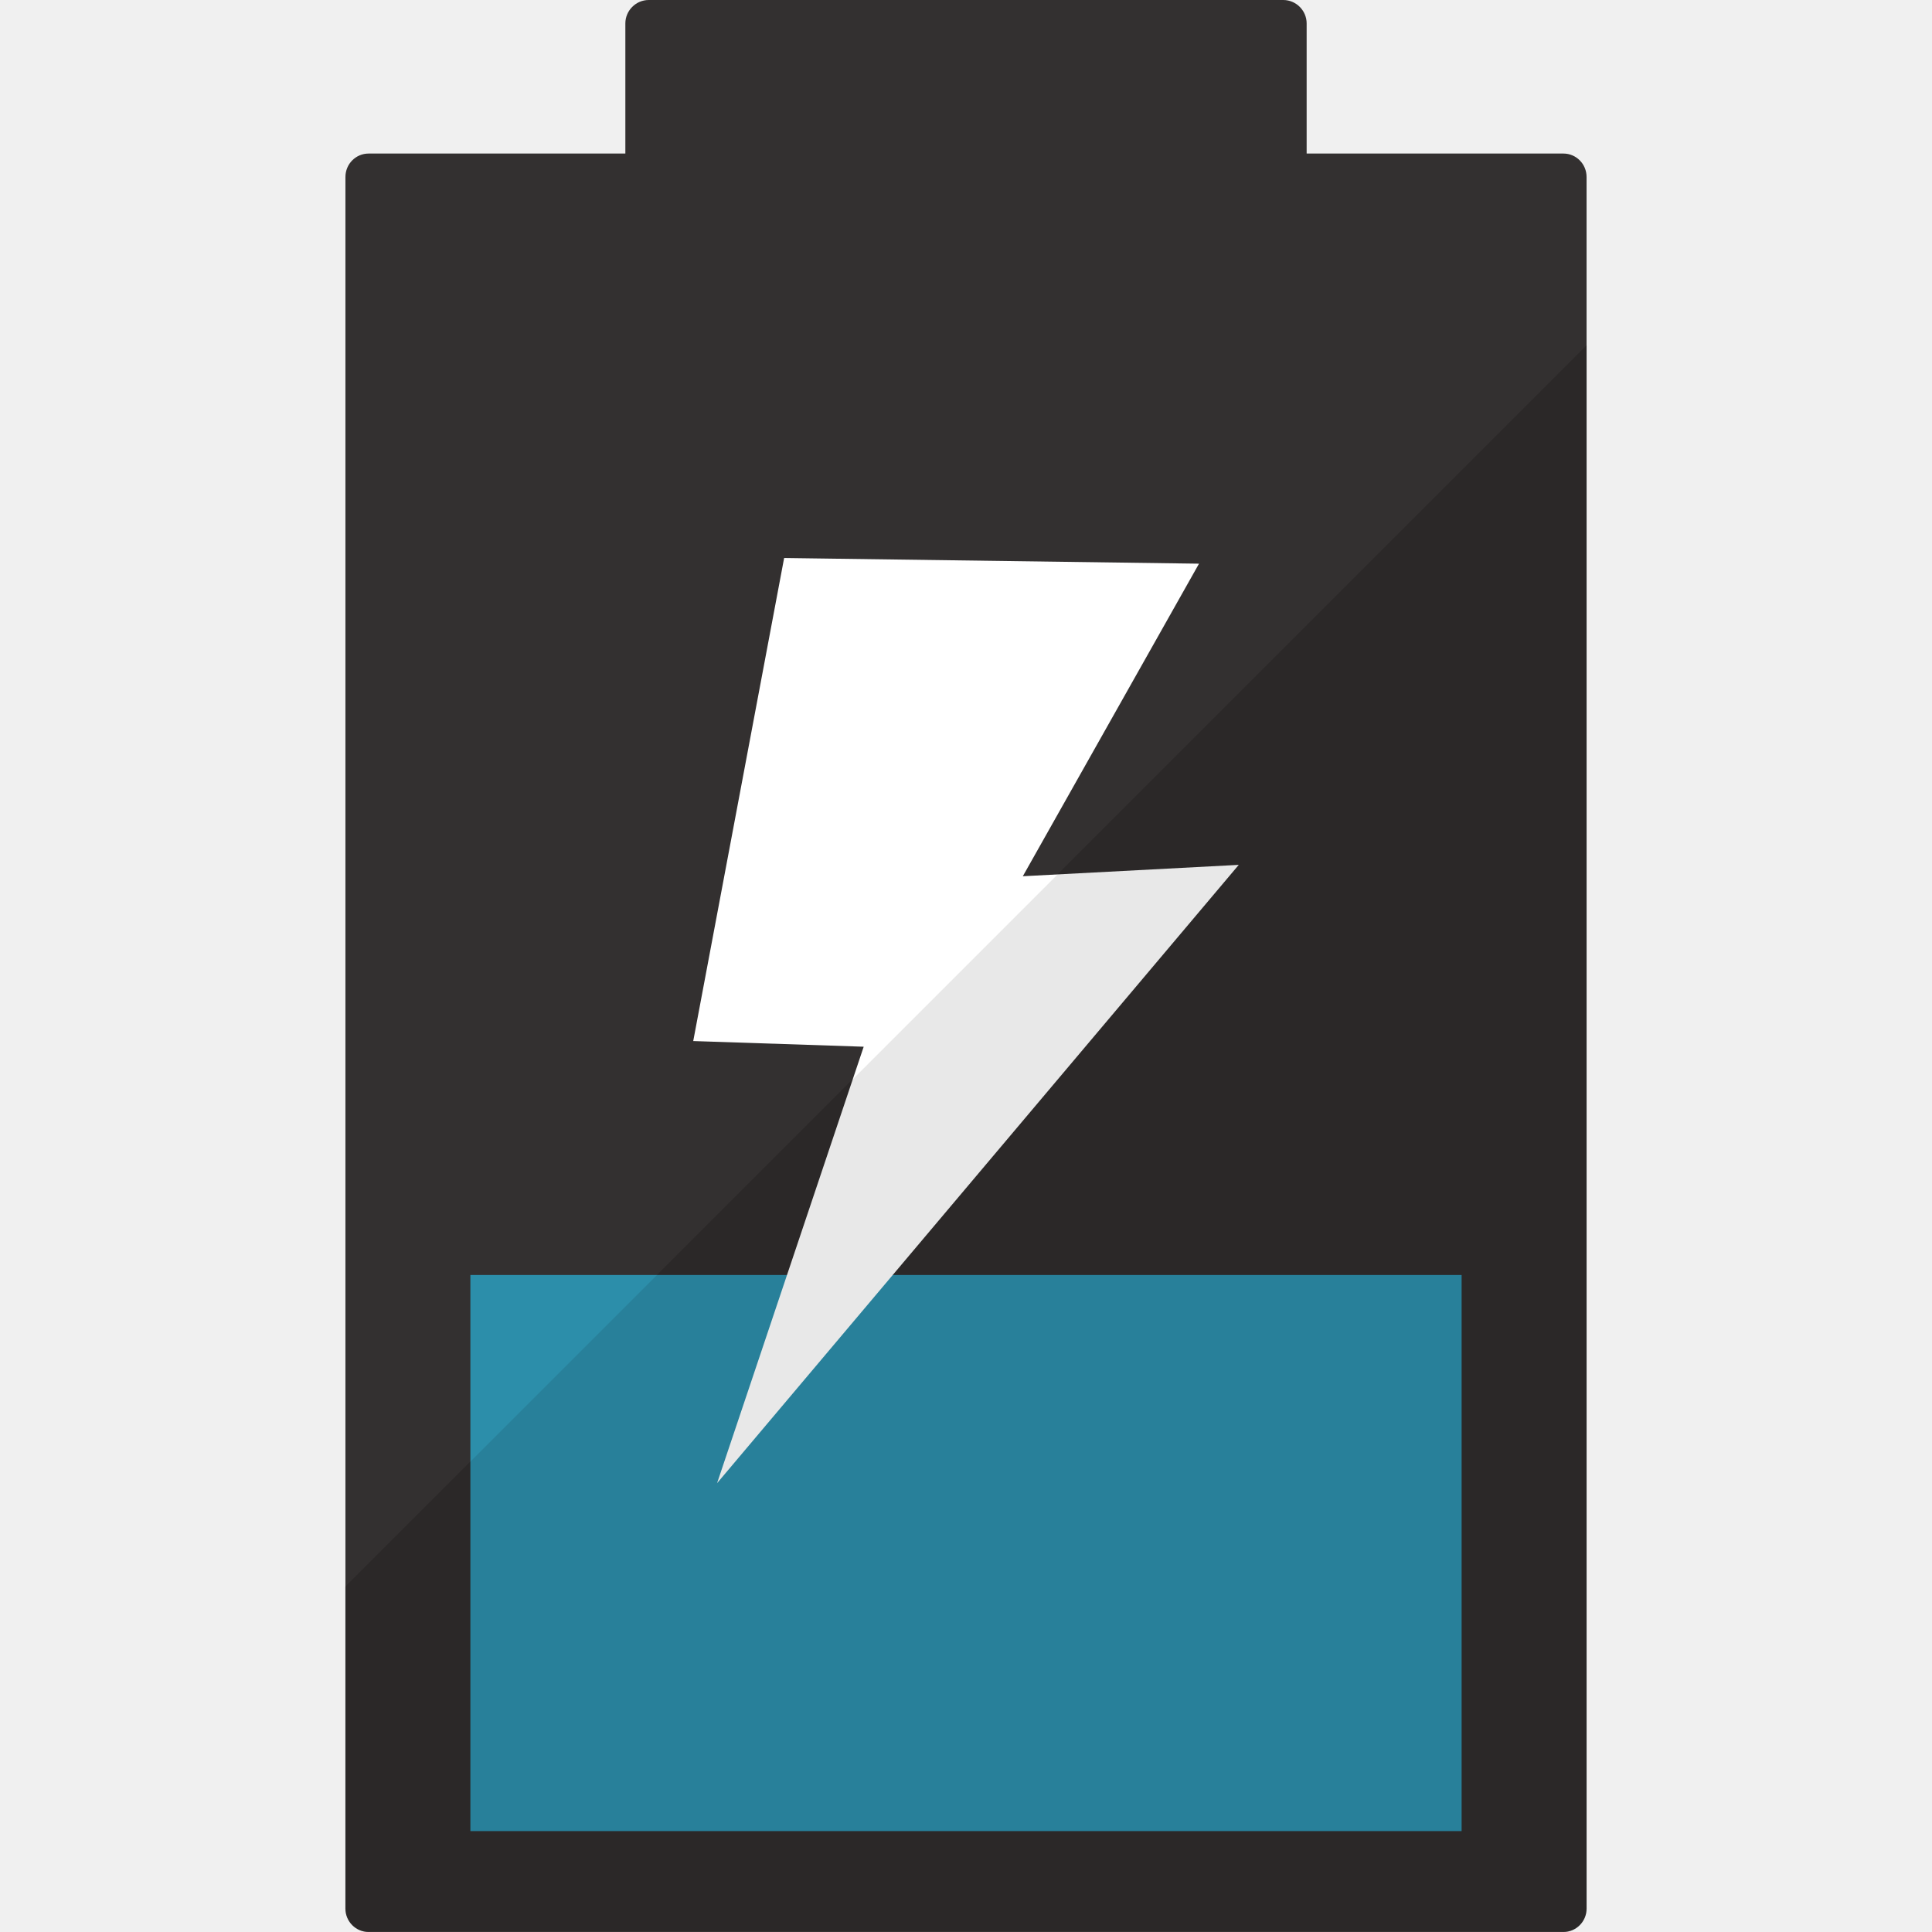
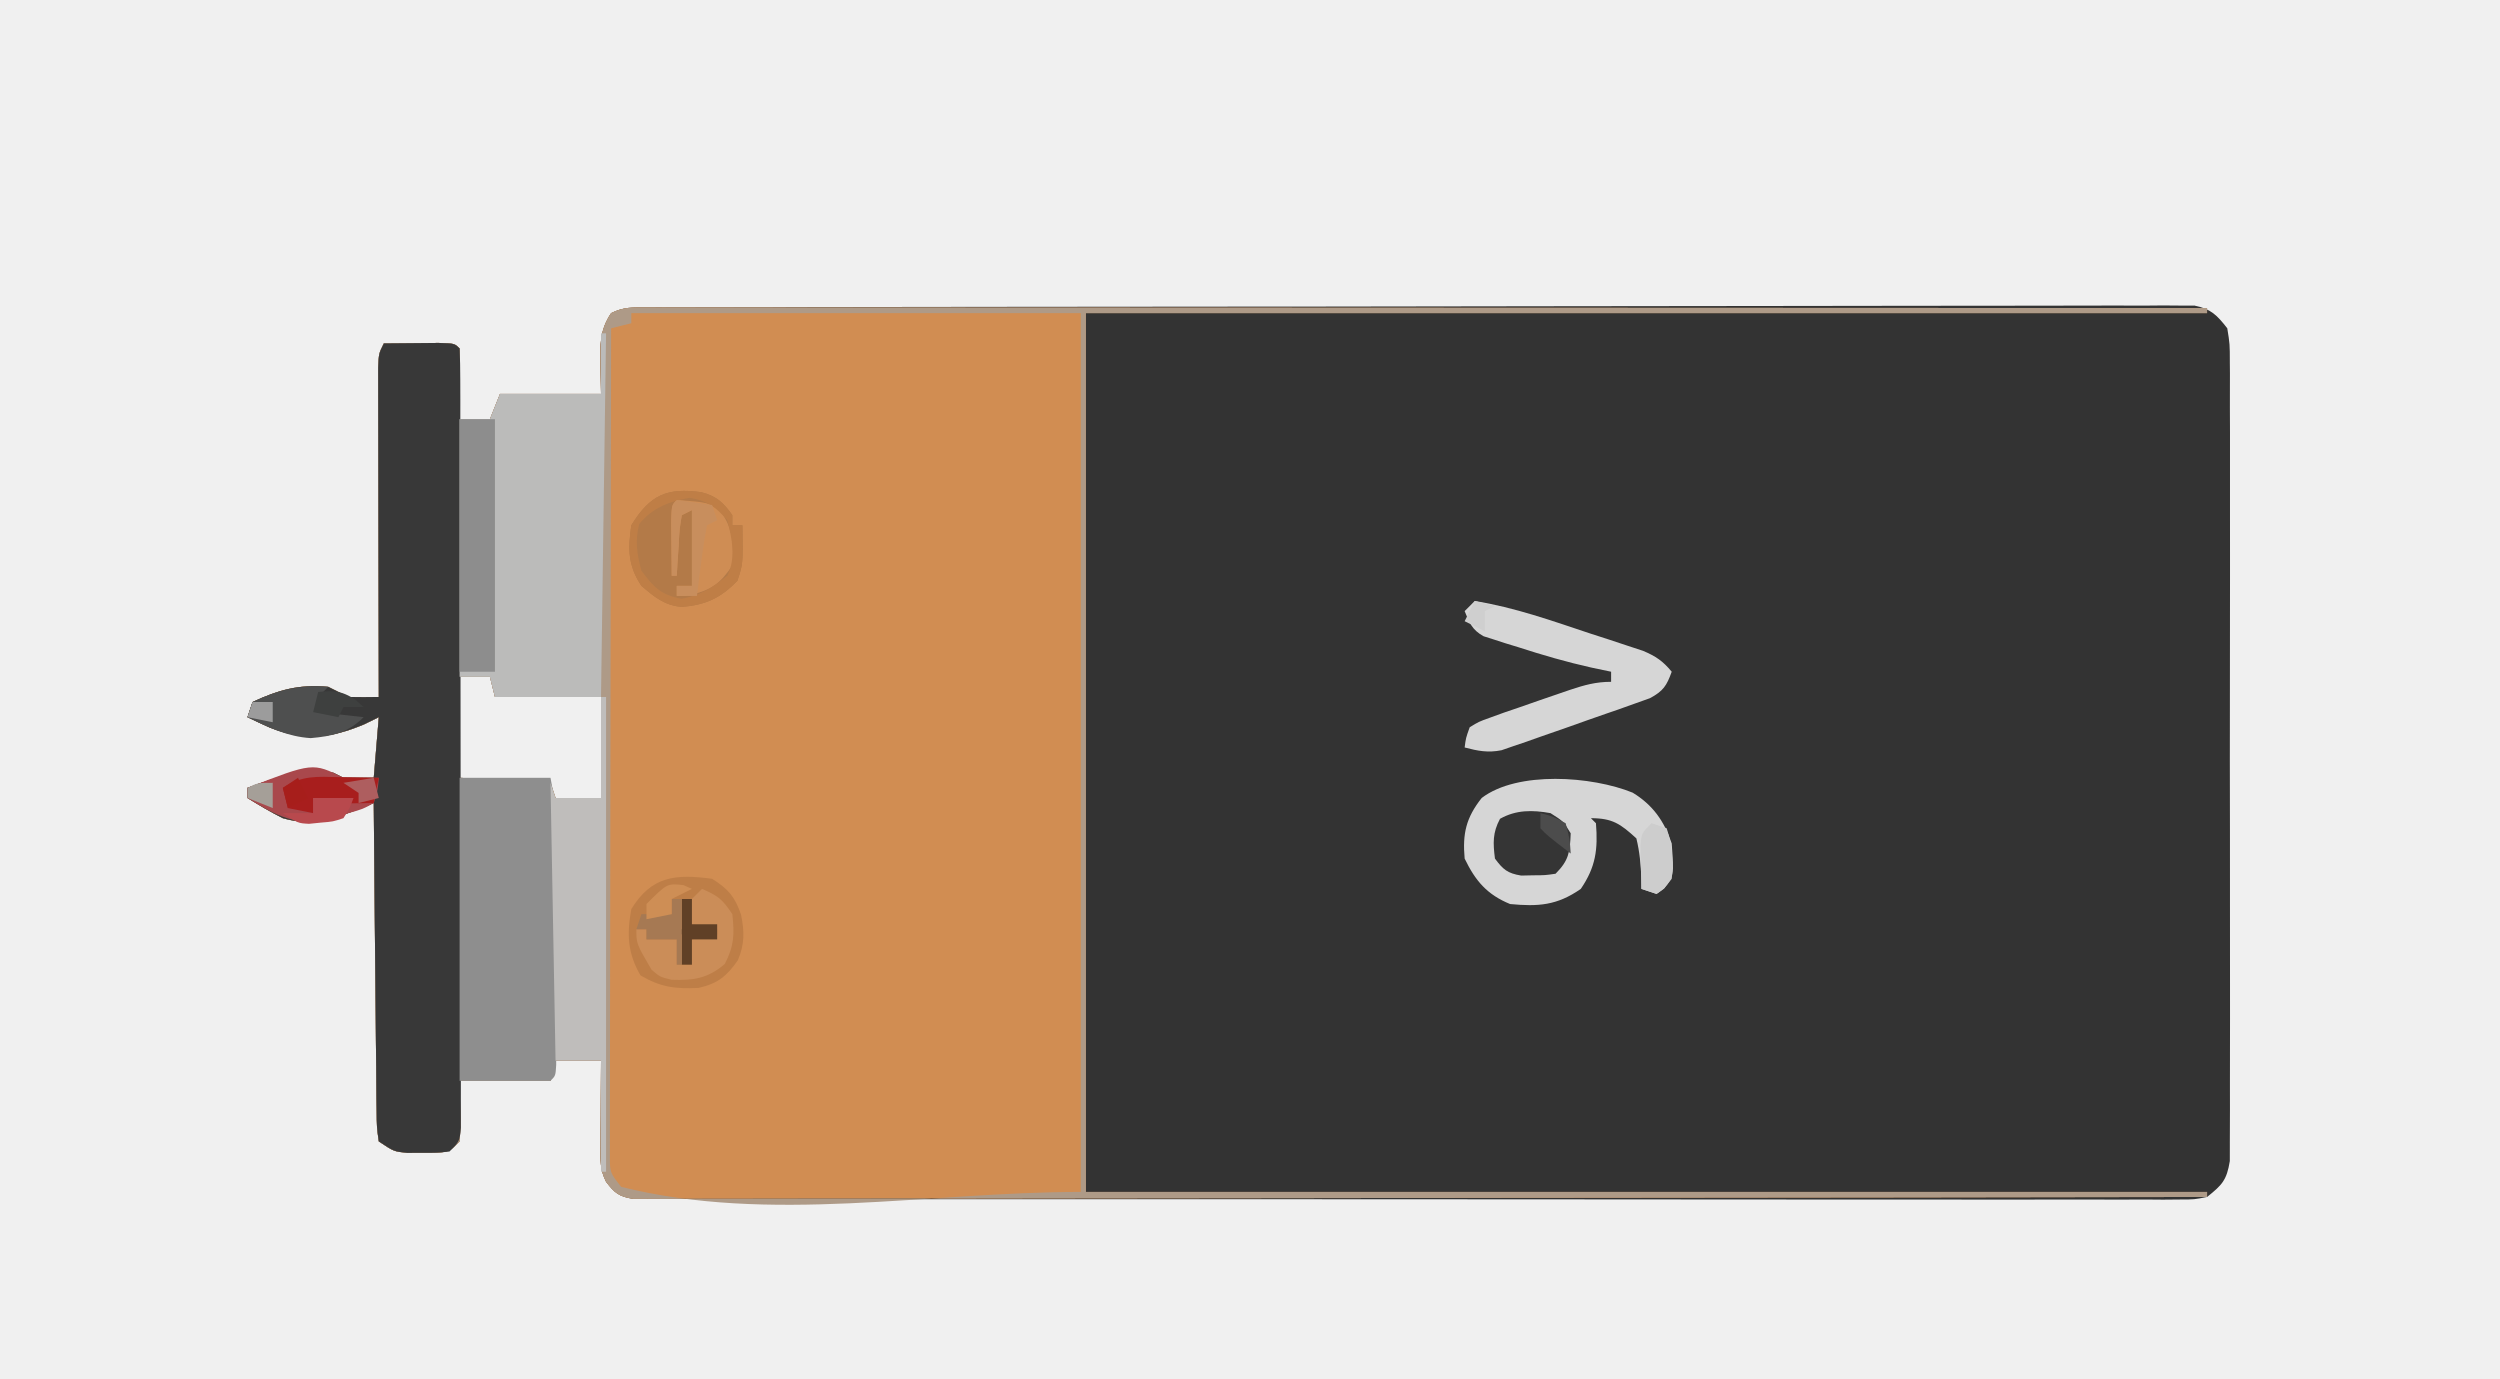
- <svg xmlns="http://www.w3.org/2000/svg" version="1.1" id="_x34_" viewBox="0 0 512 512" xml:space="preserve">
-   <g>
-     <path style="opacity:0.09;fill:#040000;" d="M91.512,420.464v85.317c0,3.401,2.783,6.184,6.184,6.184h316.608   c3.401,0,6.184-2.783,6.184-6.184V91.488L91.512,420.464z" />
-     <g>
-       <path style="opacity:0.8;fill:#040000;" d="M420.457,46.9v458.886c0,3.448-2.759,6.207-6.131,6.207H97.674    c-3.372,0-6.131-2.759-6.131-6.207V46.9c0-3.449,2.759-6.207,6.131-6.207h68.051V6.207c0-3.372,2.759-6.207,6.207-6.207h168.136    c3.449,0,6.207,2.835,6.207,6.207v34.485h68.051C417.698,40.693,420.457,43.451,420.457,46.9z" />
-       <rect x="124.657" y="337.884" style="opacity:0.9;fill:#2B98B7;" width="262.686" height="147.377" />
-       <polygon style="fill:#FFFFFF;" points="207.805,147.876 317.749,149.381 271.058,232.212 328.287,229.196 190.029,393.062     228.887,277.391 183.714,275.887   " />
-       <path style="opacity:0.09;fill:#040000;" d="M91.512,420.499v85.317c0,3.401,2.783,6.184,6.184,6.184h316.608    c3.401,0,6.184-2.783,6.184-6.184V91.522L91.512,420.499z" />
-     </g>
-   </g>
+ <svg xmlns="http://www.w3.org/2000/svg" version="1.1" width="495" height="273">
+   <path d="M0 0 C1.643 -0.007 1.643 -0.007 3.319 -0.014 C4.532 -0.013 5.746 -0.013 6.995 -0.013 C8.277 -0.017 9.558 -0.02 10.878 -0.024 C14.446 -0.034 18.013 -0.038 21.581 -0.04 C25.425 -0.044 29.268 -0.054 33.111 -0.063 C42.398 -0.082 51.684 -0.093 60.971 -0.101 C65.341 -0.106 69.711 -0.111 74.08 -0.116 C88.6 -0.133 103.12 -0.148 117.64 -0.155 C121.409 -0.157 125.178 -0.159 128.948 -0.161 C130.353 -0.162 130.353 -0.162 131.787 -0.162 C146.974 -0.171 162.161 -0.196 177.348 -0.229 C192.928 -0.262 208.509 -0.28 224.09 -0.283 C232.843 -0.285 241.595 -0.294 250.348 -0.319 C257.8 -0.341 265.252 -0.349 272.704 -0.339 C276.508 -0.335 280.311 -0.337 284.115 -0.356 C288.235 -0.377 292.354 -0.367 296.473 -0.354 C297.682 -0.364 298.89 -0.375 300.136 -0.387 C301.236 -0.378 302.337 -0.37 303.471 -0.361 C304.422 -0.362 305.373 -0.363 306.353 -0.364 C309.631 0.287 310.824 1.534 312.861 4.134 C313.365 7.239 313.365 7.239 313.369 10.966 C313.379 11.996 313.379 11.996 313.388 13.047 C313.404 15.347 313.391 17.646 313.379 19.947 C313.384 21.596 313.391 23.245 313.4 24.894 C313.418 29.374 313.411 33.853 313.399 38.332 C313.388 43.017 313.398 47.703 313.404 52.388 C313.411 60.257 313.402 68.125 313.383 75.994 C313.361 85.094 313.368 94.193 313.39 103.293 C313.408 111.103 313.411 118.913 313.4 126.723 C313.394 131.389 313.393 136.055 313.406 140.721 C313.418 145.107 313.41 149.493 313.387 153.88 C313.382 155.49 313.383 157.101 313.392 158.712 C313.403 160.909 313.389 163.105 313.369 165.302 C313.367 167.147 313.367 167.147 313.365 169.029 C312.75 172.822 311.828 173.769 308.861 176.134 C306.355 176.634 306.355 176.634 303.474 176.635 C302.374 176.645 301.274 176.654 300.141 176.665 C298.932 176.655 297.724 176.645 296.48 176.635 C294.554 176.644 294.554 176.644 292.59 176.652 C289.025 176.667 285.46 176.657 281.894 176.642 C278.05 176.631 274.207 176.643 270.363 176.652 C262.832 176.666 255.301 176.659 247.77 176.644 C239.005 176.627 230.24 176.63 221.475 176.634 C205.839 176.64 190.204 176.625 174.569 176.601 C159.387 176.577 144.205 176.57 129.023 176.58 C112.501 176.592 95.979 176.594 79.457 176.579 C77.697 176.578 75.936 176.576 74.175 176.575 C73.309 176.574 72.443 176.573 71.55 176.572 C65.436 176.568 59.322 176.569 53.208 176.574 C45.761 176.579 38.313 176.573 30.866 176.553 C27.064 176.543 23.263 176.538 19.461 176.546 C15.346 176.554 11.231 176.539 7.116 176.522 C5.905 176.528 4.695 176.534 3.448 176.54 C2.351 176.532 1.254 176.523 0.123 176.515 C-0.828 176.514 -1.778 176.512 -2.757 176.511 C-5.576 176.065 -6.421 175.364 -8.139 173.134 C-9.391 170.629 -9.253 168.926 -9.236 166.126 C-9.232 164.647 -9.232 164.647 -9.227 163.138 C-9.214 161.589 -9.214 161.589 -9.201 160.009 C-9.197 158.969 -9.192 157.929 -9.188 156.857 C-9.176 154.283 -9.159 151.708 -9.139 149.134 C-12.109 149.134 -15.079 149.134 -18.139 149.134 C-18.469 150.454 -18.799 151.774 -19.139 153.134 C-25.079 153.134 -31.019 153.134 -37.139 153.134 C-37.098 155.073 -37.056 157.012 -37.014 159.009 C-36.943 162.314 -36.943 162.314 -37.139 165.134 C-39.139 167.134 -39.139 167.134 -41.635 167.4 C-43.091 167.392 -43.091 167.392 -44.576 167.384 C-46.028 167.392 -46.028 167.392 -47.51 167.4 C-50.139 167.134 -50.139 167.134 -53.139 165.134 C-53.538 162.35 -53.538 162.35 -53.571 158.757 C-53.581 158.103 -53.592 157.449 -53.602 156.776 C-53.632 154.611 -53.641 152.447 -53.65 150.283 C-53.667 148.783 -53.685 147.284 -53.705 145.785 C-53.752 141.836 -53.782 137.887 -53.808 133.938 C-53.838 129.91 -53.885 125.881 -53.93 121.853 C-54.016 113.947 -54.083 106.041 -54.139 98.134 C-55.27 98.592 -55.27 98.592 -56.424 99.06 C-61.944 101.244 -66.293 102.839 -72.139 101.134 C-74.571 99.918 -76.822 98.571 -79.139 97.134 C-79.139 96.474 -79.139 95.814 -79.139 95.134 C-73.256 92.846 -68.464 91.69 -62.139 92.134 C-61.479 92.464 -60.819 92.794 -60.139 93.134 C-58.159 93.134 -56.179 93.134 -54.139 93.134 C-53.809 89.174 -53.479 85.214 -53.139 81.134 C-54.108 81.609 -55.078 82.083 -56.076 82.572 C-62.717 85.346 -67.93 85.894 -74.701 83.197 C-76.189 82.529 -77.672 81.848 -79.139 81.134 C-78.809 80.144 -78.479 79.154 -78.139 78.134 C-72.96 75.723 -68.925 74.578 -63.139 75.134 C-61.797 75.785 -60.463 76.451 -59.139 77.134 C-57.139 77.174 -55.138 77.178 -53.139 77.134 C-53.141 76.287 -53.143 75.439 -53.146 74.566 C-53.166 66.591 -53.181 58.615 -53.191 50.64 C-53.196 46.539 -53.203 42.438 -53.214 38.338 C-53.225 34.383 -53.231 30.428 -53.234 26.472 C-53.236 24.961 -53.239 23.45 -53.245 21.939 C-53.252 19.827 -53.253 17.715 -53.252 15.603 C-53.255 14.4 -53.257 13.196 -53.259 11.956 C-53.139 9.134 -53.139 9.134 -52.139 7.134 C-49.826 7.107 -47.514 7.088 -45.201 7.072 C-43.914 7.06 -42.626 7.049 -41.299 7.037 C-38.139 7.134 -38.139 7.134 -37.139 8.134 C-37.066 10.487 -37.055 12.843 -37.076 15.197 C-37.085 16.487 -37.094 17.777 -37.104 19.107 C-37.115 20.106 -37.127 21.105 -37.139 22.134 C-35.159 22.134 -33.179 22.134 -31.139 22.134 C-30.479 20.484 -29.819 18.834 -29.139 17.134 C-22.539 17.134 -15.939 17.134 -9.139 17.134 C-9.18 15.237 -9.221 13.339 -9.264 11.384 C-9.35 7.399 -9.394 4.51 -7.139 1.134 C-4.602 -0.134 -2.842 0.005 0 0 Z M-37.139 73.134 C-37.139 79.734 -37.139 86.334 -37.139 93.134 C-31.199 93.464 -25.259 93.794 -19.139 94.134 C-18.809 95.124 -18.479 96.114 -18.139 97.134 C-14.463 98.053 -12.975 98.093 -9.139 97.134 C-9.139 90.534 -9.139 83.934 -9.139 77.134 C-16.069 77.134 -22.999 77.134 -30.139 77.134 C-30.469 75.814 -30.799 74.494 -31.139 73.134 C-33.119 73.134 -35.099 73.134 -37.139 73.134 Z " fill="#333333" transform="translate(128.1388,60.86578)" />
+   <path d="M0 0 C1.098 -0.002 2.196 -0.004 3.327 -0.006 C4.543 -0.003 5.758 -0 7.011 0.003 C8.937 0.002 8.937 0.002 10.902 0 C14.478 -0.002 18.053 0.002 21.629 0.007 C25.48 0.011 29.331 0.01 33.183 0.009 C39.86 0.009 46.536 0.012 53.213 0.017 C62.867 0.025 72.52 0.028 82.174 0.029 C97.834 0.031 113.495 0.038 129.156 0.048 C144.372 0.057 159.588 0.064 174.805 0.068 C175.742 0.068 176.679 0.069 177.645 0.069 C182.348 0.07 187.05 0.071 191.753 0.073 C230.785 0.083 269.818 0.101 308.85 0.123 C308.85 0.453 308.85 0.783 308.85 1.123 C235.59 1.123 162.33 1.123 86.85 1.123 C86.85 58.543 86.85 115.963 86.85 175.123 C160.11 175.123 233.37 175.123 308.85 175.123 C308.85 175.453 308.85 175.783 308.85 176.123 C268.899 176.192 228.949 176.245 188.998 176.276 C184.285 176.28 179.572 176.284 174.86 176.288 C173.921 176.289 172.983 176.289 172.016 176.29 C156.809 176.303 141.602 176.327 126.395 176.355 C110.799 176.383 95.204 176.399 79.609 176.405 C69.98 176.409 60.351 176.422 50.722 176.447 C44.126 176.463 37.529 176.467 30.933 176.464 C27.123 176.462 23.313 176.465 19.504 176.481 C15.379 176.498 11.256 176.492 7.131 176.484 C5.918 176.493 4.705 176.501 3.456 176.51 C2.356 176.504 1.256 176.498 0.123 176.492 C-0.83 176.493 -1.782 176.494 -2.764 176.496 C-5.588 176.055 -6.431 175.357 -8.15 173.123 C-9.402 170.618 -9.264 168.915 -9.248 166.115 C-9.243 164.636 -9.243 164.636 -9.238 163.127 C-9.225 161.578 -9.225 161.578 -9.212 159.998 C-9.208 158.958 -9.203 157.918 -9.199 156.846 C-9.187 154.271 -9.171 151.697 -9.15 149.123 C-12.12 149.123 -15.09 149.123 -18.15 149.123 C-18.48 150.443 -18.81 151.763 -19.15 153.123 C-25.09 153.123 -31.03 153.123 -37.15 153.123 C-37.109 155.062 -37.067 157.001 -37.025 158.998 C-36.955 162.303 -36.955 162.303 -37.15 165.123 C-39.15 167.123 -39.15 167.123 -41.646 167.389 C-43.102 167.381 -43.102 167.381 -44.587 167.373 C-46.04 167.381 -46.04 167.381 -47.521 167.389 C-50.15 167.123 -50.15 167.123 -53.15 165.123 C-53.549 162.339 -53.549 162.339 -53.582 158.746 C-53.593 158.092 -53.603 157.438 -53.613 156.764 C-53.643 154.6 -53.653 152.436 -53.662 150.271 C-53.679 148.772 -53.697 147.273 -53.716 145.774 C-53.764 141.825 -53.793 137.876 -53.82 133.927 C-53.849 129.899 -53.896 125.87 -53.941 121.842 C-54.027 113.936 -54.094 106.029 -54.15 98.123 C-55.281 98.581 -55.281 98.581 -56.435 99.049 C-61.955 101.233 -66.304 102.828 -72.15 101.123 C-74.582 99.907 -76.833 98.559 -79.15 97.123 C-79.15 96.463 -79.15 95.803 -79.15 95.123 C-73.267 92.835 -68.475 91.679 -62.15 92.123 C-61.49 92.453 -60.83 92.783 -60.15 93.123 C-58.17 93.123 -56.19 93.123 -54.15 93.123 C-53.82 89.163 -53.49 85.203 -53.15 81.123 C-54.119 81.597 -55.089 82.072 -56.087 82.561 C-62.729 85.334 -67.941 85.883 -74.712 83.186 C-76.2 82.517 -77.683 81.837 -79.15 81.123 C-78.82 80.133 -78.49 79.143 -78.15 78.123 C-72.971 75.712 -68.936 74.567 -63.15 75.123 C-61.809 75.773 -60.475 76.439 -59.15 77.123 C-57.15 77.163 -55.149 77.166 -53.15 77.123 C-53.152 76.276 -53.154 75.428 -53.157 74.555 C-53.177 66.579 -53.192 58.604 -53.202 50.628 C-53.207 46.528 -53.214 42.427 -53.225 38.327 C-53.236 34.371 -53.242 30.416 -53.245 26.461 C-53.247 24.95 -53.25 23.439 -53.256 21.928 C-53.263 19.816 -53.264 17.704 -53.263 15.592 C-53.266 14.389 -53.268 13.185 -53.27 11.945 C-53.15 9.123 -53.15 9.123 -52.15 7.123 C-49.838 7.096 -47.525 7.077 -45.212 7.061 C-43.925 7.049 -42.637 7.037 -41.31 7.025 C-38.15 7.123 -38.15 7.123 -37.15 8.123 C-37.077 10.476 -37.066 12.831 -37.087 15.186 C-37.096 16.476 -37.105 17.766 -37.115 19.096 C-37.126 20.095 -37.138 21.094 -37.15 22.123 C-35.17 22.123 -33.19 22.123 -31.15 22.123 C-30.49 20.473 -29.83 18.823 -29.15 17.123 C-22.55 17.123 -15.95 17.123 -9.15 17.123 C-9.191 15.226 -9.232 13.328 -9.275 11.373 C-9.362 7.388 -9.405 4.498 -7.15 1.123 C-4.608 -0.148 -2.847 -0.001 0 0 Z M-37.15 73.123 C-37.15 79.723 -37.15 86.323 -37.15 93.123 C-31.21 93.453 -25.27 93.783 -19.15 94.123 C-18.82 95.113 -18.49 96.103 -18.15 97.123 C-14.474 98.042 -12.986 98.082 -9.15 97.123 C-9.15 90.523 -9.15 83.923 -9.15 77.123 C-16.08 77.123 -23.01 77.123 -30.15 77.123 C-30.48 75.803 -30.81 74.483 -31.15 73.123 C-33.13 73.123 -35.11 73.123 -37.15 73.123 Z " fill="#D18D52" transform="translate(128.15,60.87695)" />
+   <path d="M0 0 C1.098 -0.002 2.196 -0.004 3.327 -0.006 C4.543 -0.003 5.758 -0 7.011 0.003 C8.937 0.002 8.937 0.002 10.902 0 C14.478 -0.002 18.053 0.002 21.629 0.007 C25.48 0.011 29.331 0.01 33.183 0.009 C39.86 0.009 46.536 0.012 53.213 0.017 C62.867 0.025 72.52 0.028 82.174 0.029 C97.834 0.031 113.495 0.038 129.156 0.048 C144.372 0.057 159.588 0.064 174.805 0.068 C175.742 0.068 176.679 0.069 177.645 0.069 C182.348 0.07 187.05 0.071 191.753 0.073 C230.785 0.083 269.818 0.101 308.85 0.123 C308.85 0.453 308.85 0.783 308.85 1.123 C235.59 1.123 162.33 1.123 86.85 1.123 C86.85 58.543 86.85 115.963 86.85 175.123 C160.11 175.123 233.37 175.123 308.85 175.123 C308.85 175.453 308.85 175.783 308.85 176.123 C268.899 176.192 228.949 176.245 188.998 176.276 C184.285 176.28 179.572 176.284 174.86 176.288 C173.921 176.289 172.983 176.289 172.016 176.29 C156.809 176.303 141.602 176.327 126.395 176.355 C110.799 176.383 95.204 176.399 79.609 176.405 C69.98 176.409 60.351 176.422 50.722 176.447 C44.126 176.463 37.529 176.467 30.933 176.464 C27.123 176.462 23.313 176.465 19.504 176.481 C15.379 176.498 11.256 176.492 7.131 176.484 C5.918 176.493 4.705 176.501 3.456 176.51 C2.356 176.504 1.256 176.498 0.123 176.492 C-0.83 176.493 -1.782 176.494 -2.764 176.496 C-5.588 176.055 -6.431 175.357 -8.15 173.123 C-9.402 170.618 -9.264 168.915 -9.248 166.115 C-9.243 164.636 -9.243 164.636 -9.238 163.127 C-9.225 161.578 -9.225 161.578 -9.212 159.998 C-9.208 158.958 -9.203 157.918 -9.199 156.846 C-9.187 154.271 -9.171 151.697 -9.15 149.123 C-12.12 149.123 -15.09 149.123 -18.15 149.123 C-18.48 150.443 -18.81 151.763 -19.15 153.123 C-25.09 153.123 -31.03 153.123 -37.15 153.123 C-37.109 155.062 -37.067 157.001 -37.025 158.998 C-36.955 162.303 -36.955 162.303 -37.15 165.123 C-39.15 167.123 -39.15 167.123 -41.646 167.389 C-43.102 167.381 -43.102 167.381 -44.587 167.373 C-46.04 167.381 -46.04 167.381 -47.521 167.389 C-50.15 167.123 -50.15 167.123 -53.15 165.123 C-53.549 162.339 -53.549 162.339 -53.582 158.746 C-53.593 158.092 -53.603 157.438 -53.613 156.764 C-53.643 154.6 -53.653 152.436 -53.662 150.271 C-53.679 148.772 -53.697 147.273 -53.716 145.774 C-53.764 141.825 -53.793 137.876 -53.82 133.927 C-53.849 129.899 -53.896 125.87 -53.941 121.842 C-54.027 113.936 -54.094 106.029 -54.15 98.123 C-55.281 98.581 -55.281 98.581 -56.435 99.049 C-61.955 101.233 -66.304 102.828 -72.15 101.123 C-74.582 99.907 -76.833 98.559 -79.15 97.123 C-79.15 96.463 -79.15 95.803 -79.15 95.123 C-73.267 92.835 -68.475 91.679 -62.15 92.123 C-61.49 92.453 -60.83 92.783 -60.15 93.123 C-58.17 93.123 -56.19 93.123 -54.15 93.123 C-53.82 89.163 -53.49 85.203 -53.15 81.123 C-54.119 81.597 -55.089 82.072 -56.087 82.561 C-62.729 85.334 -67.941 85.883 -74.712 83.186 C-76.2 82.517 -77.683 81.837 -79.15 81.123 C-78.82 80.133 -78.49 79.143 -78.15 78.123 C-72.971 75.712 -68.936 74.567 -63.15 75.123 C-61.809 75.773 -60.475 76.439 -59.15 77.123 C-57.15 77.163 -55.149 77.166 -53.15 77.123 C-53.152 76.276 -53.154 75.428 -53.157 74.555 C-53.177 66.579 -53.192 58.604 -53.202 50.628 C-53.207 46.528 -53.214 42.427 -53.225 38.327 C-53.236 34.371 -53.242 30.416 -53.245 26.461 C-53.247 24.95 -53.25 23.439 -53.256 21.928 C-53.263 19.816 -53.264 17.704 -53.263 15.592 C-53.266 14.389 -53.268 13.185 -53.27 11.945 C-53.15 9.123 -53.15 9.123 -52.15 7.123 C-49.838 7.096 -47.525 7.077 -45.212 7.061 C-43.925 7.049 -42.637 7.037 -41.31 7.025 C-38.15 7.123 -38.15 7.123 -37.15 8.123 C-37.077 10.476 -37.066 12.831 -37.087 15.186 C-37.096 16.476 -37.105 17.766 -37.115 19.096 C-37.126 20.095 -37.138 21.094 -37.15 22.123 C-35.17 22.123 -33.19 22.123 -31.15 22.123 C-30.49 20.473 -29.83 18.823 -29.15 17.123 C-22.55 17.123 -15.95 17.123 -9.15 17.123 C-9.191 15.226 -9.232 13.328 -9.275 11.373 C-9.362 7.388 -9.405 4.498 -7.15 1.123 C-4.608 -0.148 -2.847 -0.001 0 0 Z M-3.15 1.123 C-3.15 1.783 -3.15 2.443 -3.15 3.123 C-4.47 3.453 -5.79 3.783 -7.15 4.123 C-7.197 25.845 -7.232 47.568 -7.254 69.29 C-7.264 79.375 -7.278 89.461 -7.301 99.547 C-7.321 108.335 -7.334 117.124 -7.338 125.912 C-7.341 130.568 -7.347 135.223 -7.361 139.878 C-7.375 144.257 -7.379 148.636 -7.376 153.015 C-7.377 154.624 -7.381 156.234 -7.388 157.844 C-7.398 160.037 -7.396 162.229 -7.39 164.422 C-7.392 165.651 -7.394 166.88 -7.396 168.146 C-7.377 171.308 -7.377 171.308 -5.15 174.123 C24.279 181.48 55.515 175.123 85.85 175.123 C85.85 117.703 85.85 60.283 85.85 1.123 C56.48 1.123 27.11 1.123 -3.15 1.123 Z M-37.15 73.123 C-37.15 79.723 -37.15 86.323 -37.15 93.123 C-31.21 93.453 -25.27 93.783 -19.15 94.123 C-18.82 95.113 -18.49 96.103 -18.15 97.123 C-14.474 98.042 -12.986 98.082 -9.15 97.123 C-9.15 90.523 -9.15 83.923 -9.15 77.123 C-16.08 77.123 -23.01 77.123 -30.15 77.123 C-30.48 75.803 -30.81 74.483 -31.15 73.123 C-33.13 73.123 -35.11 73.123 -37.15 73.123 Z " fill="#AE9A87" transform="translate(128.15,60.87695)" />
+   <path d="M0 0 C2.312 -0.027 4.625 -0.046 6.938 -0.062 C8.225 -0.074 9.513 -0.086 10.84 -0.098 C14 0 14 0 15 1 C15.101 3.02 15.131 5.044 15.134 7.067 C15.138 8.387 15.142 9.706 15.147 11.066 C15.146 12.542 15.146 14.018 15.145 15.494 C15.148 17.038 15.152 18.581 15.155 20.125 C15.164 24.329 15.167 28.534 15.167 32.738 C15.168 36.243 15.172 39.747 15.175 43.251 C15.184 51.515 15.186 59.779 15.185 68.043 C15.185 76.581 15.195 85.119 15.211 93.658 C15.224 100.977 15.229 108.295 15.229 115.614 C15.229 119.991 15.231 124.367 15.242 128.743 C15.252 132.858 15.252 136.972 15.245 141.087 C15.243 142.6 15.246 144.114 15.252 145.627 C15.26 147.687 15.255 149.746 15.247 151.806 C15.248 152.961 15.248 154.115 15.249 155.305 C15 158 15 158 13 160 C10.504 160.266 10.504 160.266 7.562 160.25 C6.11 160.258 6.11 160.258 4.629 160.266 C2 160 2 160 -1 158 C-1.399 155.216 -1.399 155.216 -1.432 151.623 C-1.443 150.969 -1.453 150.315 -1.463 149.641 C-1.493 147.477 -1.503 145.313 -1.512 143.148 C-1.529 141.649 -1.547 140.15 -1.566 138.651 C-1.614 134.702 -1.643 130.753 -1.67 126.804 C-1.699 122.775 -1.746 118.747 -1.791 114.719 C-1.877 106.813 -1.944 98.906 -2 91 C-3.131 91.458 -3.131 91.458 -4.285 91.926 C-9.805 94.11 -14.154 95.705 -20 94 C-22.432 92.784 -24.683 91.436 -27 90 C-27 89.34 -27 88.68 -27 88 C-21.117 85.712 -16.325 84.556 -10 85 C-9.34 85.33 -8.68 85.66 -8 86 C-6.02 86 -4.04 86 -2 86 C-1.67 82.04 -1.34 78.08 -1 74 C-1.969 74.474 -2.939 74.949 -3.938 75.438 C-10.579 78.211 -15.791 78.76 -22.562 76.062 C-24.051 75.394 -25.533 74.713 -27 74 C-26.67 73.01 -26.34 72.02 -26 71 C-20.821 68.589 -16.786 67.444 -11 68 C-9.659 68.65 -8.325 69.316 -7 70 C-5 70.04 -3 70.043 -1 70 C-1.002 69.153 -1.004 68.305 -1.007 67.432 C-1.027 59.456 -1.042 51.481 -1.052 43.505 C-1.057 39.405 -1.064 35.304 -1.075 31.204 C-1.086 27.248 -1.092 23.293 -1.095 19.338 C-1.097 17.827 -1.1 16.316 -1.106 14.805 C-1.113 12.693 -1.114 10.581 -1.114 8.469 C-1.116 7.266 -1.118 6.062 -1.12 4.822 C-1 2 -1 2 0 0 Z " fill="#383838" transform="translate(76,68)" />
+   <path d="M0 0 C0.33 0 0.66 0 1 0 C0.67 23.76 0.34 47.52 0 72 C-6.93 72 -13.86 72 -21 72 C-21.33 70.68 -21.66 69.36 -22 68 C-23.98 68 -25.96 68 -28 68 C-28 51.17 -28 34.34 -28 17 C-26.02 17 -24.04 17 -22 17 C-21.34 15.35 -20.68 13.7 -20 12 C-13.4 12 -6.8 12 0 12 C0 8.04 0 4.08 0 0 Z " fill="#BBBBBA" transform="translate(119,66)" />
+   <path d="M0 0 C5.94 0 11.88 0 18 0 C18.762 3.81 19.126 6.708 19.129 10.509 C19.133 11.586 19.136 12.664 19.139 13.774 C19.137 14.926 19.135 16.078 19.133 17.266 C19.134 19.049 19.134 19.049 19.136 20.869 C19.136 23.377 19.135 25.885 19.13 28.394 C19.125 32.249 19.13 36.105 19.137 39.961 C19.136 42.396 19.135 44.831 19.133 47.266 C19.135 48.426 19.137 49.586 19.139 50.782 C19.136 51.847 19.133 52.912 19.129 54.009 C19.129 54.951 19.128 55.893 19.127 56.863 C19 59 19 59 18 60 C12.06 60 6.12 60 0 60 C0 40.2 0 20.4 0 0 Z " fill="#8E8E8E" transform="translate(91,154)" />
+   <path d="M0 0 C3.974 2.417 6.263 5.64 7.734 10.055 C8.192 16.463 8.192 16.463 6.234 18.992 C5.739 19.343 5.244 19.693 4.734 20.055 C3.744 19.725 2.754 19.395 1.734 19.055 C1.731 18.041 1.731 18.041 1.727 17.008 C1.607 14.245 1.392 11.743 0.734 9.055 C-2.415 6.179 -3.991 5.055 -8.266 5.055 C-7.936 5.385 -7.606 5.715 -7.266 6.055 C-6.858 11.256 -7.302 14.708 -10.266 19.055 C-14.98 22.344 -18.712 22.584 -24.266 22.055 C-28.822 20.191 -31.141 17.467 -33.266 13.055 C-33.71 8.11 -32.984 4.962 -29.891 1.055 C-22.81 -4.34 -8.081 -3.289 0 0 Z " fill="#D6D6D6" transform="translate(323.2656,156.9453)" />
+   <path d="M0 0 C0.33 0 0.66 0 1 0 C1 31.02 1 62.04 1 94 C0.67 94 0.34 94 0 94 C0 86.74 0 79.48 0 72 C-2.97 72 -5.94 72 -9 72 C-9.33 53.85 -9.66 35.7 -10 17 C-9.67 17.99 -9.34 18.98 -9 20 C-6.03 20 -3.06 20 0 20 C0 13.4 0 6.8 0 0 Z " fill="#BFBDBB" transform="translate(119,138)" />
+   <path d="M0 0 C7.854 1.249 15.347 3.932 22.875 6.438 C24.097 6.833 25.319 7.228 26.578 7.635 C27.746 8.022 28.914 8.409 30.117 8.809 C31.175 9.157 32.234 9.506 33.324 9.865 C35.892 10.954 37.238 11.879 39 14 C38.001 16.774 37.335 17.82 34.699 19.238 C33.208 19.77 33.208 19.77 31.688 20.312 C30.536 20.724 29.385 21.135 28.199 21.559 C27.545 21.783 26.89 22.007 26.216 22.238 C23.685 23.108 21.166 24.01 18.645 24.91 C16.764 25.567 14.882 26.222 13 26.875 C12.092 27.198 11.184 27.52 10.249 27.853 C9.383 28.146 8.517 28.44 7.625 28.742 C6.854 29.009 6.083 29.276 5.289 29.55 C2.585 30.081 0.645 29.692 -2 29 C-1.758 27.121 -1.758 27.121 -1 25 C0.758 23.91 0.758 23.91 3.125 23.062 C4.016 22.739 4.906 22.415 5.824 22.082 C7.396 21.546 7.396 21.546 9 21 C10.298 20.546 11.596 20.091 12.895 19.637 C14.242 19.173 15.589 18.71 16.938 18.25 C17.588 18.027 18.238 17.804 18.909 17.574 C21.74 16.633 23.994 16 27 16 C27 15.34 27 14.68 27 14 C25.71 13.729 24.419 13.459 23.09 13.18 C18.157 12.08 13.367 10.685 8.562 9.125 C7.761 8.881 6.96 8.638 6.135 8.387 C4.987 8.014 4.987 8.014 3.816 7.633 C2.787 7.306 2.787 7.306 1.737 6.973 C-0.513 5.712 -1.057 4.351 -2 2 C-1.34 1.34 -0.68 0.68 0 0 Z " fill="#D6D6D6" transform="translate(292,119)" />
+   <path d="M0 0 C2.985 0.76 4.419 2.048 6.164 4.551 C6.164 5.211 6.164 5.871 6.164 6.551 C6.824 6.551 7.484 6.551 8.164 6.551 C8.289 14.176 8.289 14.176 7.164 17.551 C3.808 21.008 0.864 22.331 -3.84 22.723 C-7.264 22.428 -9.293 20.73 -11.836 18.551 C-14.518 14.528 -14.526 11.278 -13.836 6.551 C-10.096 0.489 -6.769 -0.915 0 0 Z " fill="#B37A48" transform="translate(138.8359,97.44922)" />
+   <path d="M0 0 C3.207 2.029 4.483 3.512 5.727 7.09 C6.408 10.467 6.449 12.936 5.098 16.137 C2.894 19.286 1.111 20.749 -2.676 21.605 C-7.278 21.836 -10.184 21.48 -14.188 19.125 C-16.742 14.721 -16.907 10.976 -16 6 C-11.982 -0.563 -7.264 -0.971 0 0 Z " fill="#BE7E47" transform="translate(141,174)" />
+   <path d="M0 0 C2.31 0 4.62 0 7 0 C7 16.5 7 33 7 50 C4.69 50 2.38 50 0 50 C0 33.5 0 17 0 0 Z " fill="#8D8D8D" transform="translate(91,83)" />
+   <path d="M0 0 C2.333 0.04 4.667 0.043 7 0 C6.812 2.375 6.812 2.375 6 5 C3.875 6.188 3.875 6.188 1 7 C-0.134 7.392 -1.269 7.784 -2.438 8.188 C-9.271 9.746 -13.316 7.524 -19 4 C-19 3.34 -19 2.68 -19 2 C-6.062 -3.031 -6.062 -3.031 0 0 Z " fill="#A9484C" transform="translate(68,154)" />
+   <path d="M0 0 C2.562 1.625 2.562 1.625 4 4 C3.852 7.699 3.642 9.358 1 12 C-1.059 12.301 -1.059 12.301 -3.438 12.312 C-4.611 12.338 -4.611 12.338 -5.809 12.363 C-8.514 11.915 -9.38 11.182 -11 9 C-11.386 5.912 -11.479 3.898 -10 1.125 C-6.778 -0.687 -3.545 -0.634 0 0 Z " fill="#353535" transform="translate(307,161)" />
+   <path d="M0 0 C3.161 1.37 3.993 1.989 6 5 C6.443 8.984 6.365 11.3 4.5 14.875 C1.132 17.738 -1.648 18.144 -6 18 C-8.312 17.438 -8.312 17.438 -10 16 C-13 10.857 -13 10.857 -13 8 C-12.34 8 -11.68 8 -11 8 C-11 8.66 -11 9.32 -11 10 C-9.02 10 -7.04 10 -5 10 C-5 11.65 -5 13.3 -5 15 C-4.01 15 -3.02 15 -2 15 C-2 13.35 -2 11.7 -2 10 C-0.35 9.67 1.3 9.34 3 9 C3 8.67 3 8.34 3 8 C1.35 7.67 -0.3 7.34 -2 7 C-2.125 4.625 -2.125 4.625 -2 2 C-1.34 1.34 -0.68 0.68 0 0 Z " fill="#CB8D58" transform="translate(139,176)" />
+   <path d="M0 0 C6.303 0.467 6.303 0.467 8.664 2.273 C11.122 5.45 11.337 9.081 11 13 C8.505 16.629 6.961 17.764 2.688 18.812 C1.801 18.874 0.914 18.936 0 19 C0 18.34 0 17.68 0 17 C0.99 17 1.98 17 3 17 C3 12.05 3 7.1 3 2 C2.01 2.495 2.01 2.495 1 3 C0.531 5.816 0.531 5.816 0.375 9.062 C0.3 10.167 0.225 11.272 0.148 12.41 C0.099 13.265 0.05 14.119 0 15 C-0.33 15 -0.66 15 -1 15 C-1.027 12.688 -1.046 10.375 -1.062 8.062 C-1.074 6.775 -1.086 5.487 -1.098 4.16 C-1 1 -1 1 0 0 Z " fill="#CF8D54" transform="translate(134,99)" />
+   <path d="M0 0 C-0.66 0.66 -1.32 1.32 -2 2 C-2 2.99 -2 3.98 -2 5 C0.97 5.33 3.94 5.66 7 6 C3.88 9.12 0.773 9.767 -3.473 10.148 C-8.022 9.881 -11.947 7.972 -16 6 C-15.67 5.01 -15.34 4.02 -15 3 C-9.72 0.542 -5.782 -0.361 0 0 Z " fill="#4E4F4F" transform="translate(65,136)" />
+   <path d="M0 0 C2.985 0.76 4.419 2.048 6.164 4.551 C6.164 5.211 6.164 5.871 6.164 6.551 C6.824 6.551 7.484 6.551 8.164 6.551 C8.289 14.176 8.289 14.176 7.164 17.551 C3.808 21.008 0.864 22.331 -3.84 22.723 C-7.264 22.428 -9.293 20.73 -11.836 18.551 C-14.518 14.528 -14.526 11.278 -13.836 6.551 C-10.096 0.489 -6.769 -0.915 0 0 Z M-12.273 6.301 C-13.132 9.736 -12.735 12.136 -11.836 15.551 C-9.37 18.862 -7.984 20.331 -3.898 21.113 C-0.089 20.414 2.144 18.939 5.164 16.551 C6.917 13.044 6.125 9.258 5.164 5.551 C2.755 2.808 1.309 1.756 -2.273 1.113 C-6.304 1.801 -9.634 3.088 -12.273 6.301 Z " fill="#BF7E46" transform="translate(138.8359,97.44922)" />
+   <path d="M0 0 C0.75 0.009 1.499 0.018 2.271 0.027 C4.119 0.051 5.966 0.087 7.812 0.125 C7.482 1.775 7.152 3.425 6.812 5.125 C5.375 5.152 3.938 5.171 2.5 5.188 C1.299 5.205 1.299 5.205 0.074 5.223 C-2.188 5.125 -2.188 5.125 -5.188 4.125 C-5.188 5.115 -5.188 6.105 -5.188 7.125 C-6.838 6.795 -8.488 6.465 -10.188 6.125 C-10.518 4.805 -10.848 3.485 -11.188 2.125 C-7.396 -0.403 -4.379 -0.099 0 0 Z " fill="#A81E1D" transform="translate(67.1875,153.875)" />
+   <path d="M0 0 C0.99 0.33 1.98 0.66 3 1 C4.185 4.554 4.266 7.27 4 11 C2.5 12.938 2.5 12.938 1 14 C0.01 13.67 -0.98 13.34 -2 13 C-2.054 11.209 -2.093 9.417 -2.125 7.625 C-2.148 6.627 -2.171 5.63 -2.195 4.602 C-2 2 -2 2 0 0 Z " fill="#CDCDCD" transform="translate(327,163)" />
+   <path d="M0 0 C2.339 0.287 4.674 0.619 7 1 C7.33 1.99 7.66 2.98 8 4 C7.01 4.495 7.01 4.495 6 5 C5.532 7.337 5.173 9.697 4.875 12.062 C4.624 13.998 4.624 13.998 4.367 15.973 C4.246 16.972 4.125 17.971 4 19 C2.68 19 1.36 19 0 19 C0 18.34 0 17.68 0 17 C0.99 17 1.98 17 3 17 C3 12.05 3 7.1 3 2 C2.01 2.495 2.01 2.495 1 3 C0.531 5.816 0.531 5.816 0.375 9.062 C0.3 10.167 0.225 11.272 0.148 12.41 C0.099 13.265 0.05 14.119 0 15 C-0.33 15 -0.66 15 -1 15 C-1.027 12.688 -1.046 10.375 -1.062 8.062 C-1.074 6.775 -1.086 5.487 -1.098 4.16 C-1 1 -1 1 0 0 Z " fill="#C88E5D" transform="translate(134,99)" />
+   <path d="M0 0 C0.66 0 1.32 0 2 0 C2 1.65 2 3.3 2 5 C3.65 5 5.3 5 7 5 C7 5.99 7 6.98 7 8 C5.35 8 3.7 8 2 8 C2 9.65 2 11.3 2 13 C1.34 13 0.68 13 0 13 C0 11.02 0 9.04 0 7 C-1.98 7 -3.96 7 -6 7 C-6 6.67 -6 6.34 -6 6 C-4.02 6 -2.04 6 0 6 C0 4.02 0 2.04 0 0 Z " fill="#604026" transform="translate(135,178)" />
+   <path d="M0 0 C0.66 0 1.32 0 2 0 C2 4.29 2 8.58 2 13 C1.67 13 1.34 13 1 13 C1 11.35 1 9.7 1 8 C-0.98 8 -2.96 8 -5 8 C-5 7.34 -5 6.68 -5 6 C-5.66 6 -6.32 6 -7 6 C-6.67 5.01 -6.34 4.02 -6 3 C-4.02 3 -2.04 3 0 3 C0 2.01 0 1.02 0 0 Z " fill="#A67953" transform="translate(133,178)" />
+   <path d="M0 0 C2.64 0 5.28 0 8 0 C7.277 1.945 7.277 1.945 6 4 C3.941 4.68 3.941 4.68 1.562 4.875 C0.78 4.955 -0.002 5.035 -0.809 5.117 C-3 5 -3 5 -6 3 C-4.02 3 -2.04 3 0 3 C0 2.01 0 1.02 0 0 Z " fill="#B8494D" transform="translate(62,158)" />
+   <path d="M0 0 C0.835 0.371 0.835 0.371 1.688 0.75 C-0.292 1.74 -0.292 1.74 -2.312 2.75 C-2.312 3.74 -2.312 4.73 -2.312 5.75 C-3.962 6.08 -5.612 6.41 -7.312 6.75 C-7.312 5.76 -7.312 4.77 -7.312 3.75 C-3.215 -0.348 -3.215 -0.348 0 0 Z " fill="#CE8E55" transform="translate(135.3125,175.25)" />
+   <path d="M0 0 C3.146 -0.262 4.618 -0.248 7.312 1.5 C8.148 2.243 8.148 2.243 9 3 C7.68 3 6.36 3 5 3 C4.67 3.66 4.34 4.32 4 5 C2.35 4.67 0.7 4.34 -1 4 C-0.67 2.68 -0.34 1.36 0 0 Z " fill="#3E403F" transform="translate(63,137)" />
+   <path d="M0 0 C2.438 0.625 2.438 0.625 5 2 C5.812 5.125 5.812 5.125 6 8 C1.312 4.387 1.312 4.387 0 3 C0 2.01 0 1.02 0 0 Z " fill="#4C4C4C" transform="translate(305,161)" />
+   <path d="M0 0 C1.32 0.33 2.64 0.66 4 1 C3.01 1.495 3.01 1.495 2 2 C2 3.32 2 4.64 2 6 C0.68 5.34 -0.64 4.68 -2 4 C-1.34 2.68 -0.68 1.36 0 0 Z " fill="#CFCFCF" transform="translate(292,119)" />
+   <path d="M0 0 C0 1.65 0 3.3 0 5 C-2.475 4.01 -2.475 4.01 -5 3 C-5 2.34 -5 1.68 -5 1 C-3 0 -3 0 0 0 Z " fill="#A59F98" transform="translate(54,155)" />
+   <path d="M0 0 C0.66 1.32 1.32 2.64 2 4 C0.02 4.99 0.02 4.99 -2 6 C-2.33 4.68 -2.66 3.36 -3 2 C-2.01 1.34 -1.02 0.68 0 0 Z " fill="#A71E1B" transform="translate(59,154)" />
+   <path d="M0 0 C0.33 1.32 0.66 2.64 1 4 C-0.32 4.33 -1.64 4.66 -3 5 C-3 4.34 -3 3.68 -3 3 C-3.99 2.34 -4.98 1.68 -6 1 C-4.02 0.67 -2.04 0.34 0 0 Z " fill="#AE5E5F" transform="translate(74,154)" />
+   <path d="M0 0 C1.32 0 2.64 0 4 0 C4 1.32 4 2.64 4 4 C2.35 3.67 0.7 3.34 -1 3 C-0.67 2.01 -0.34 1.02 0 0 Z " fill="#9C9C9C" transform="translate(50,139)" />
</svg>
